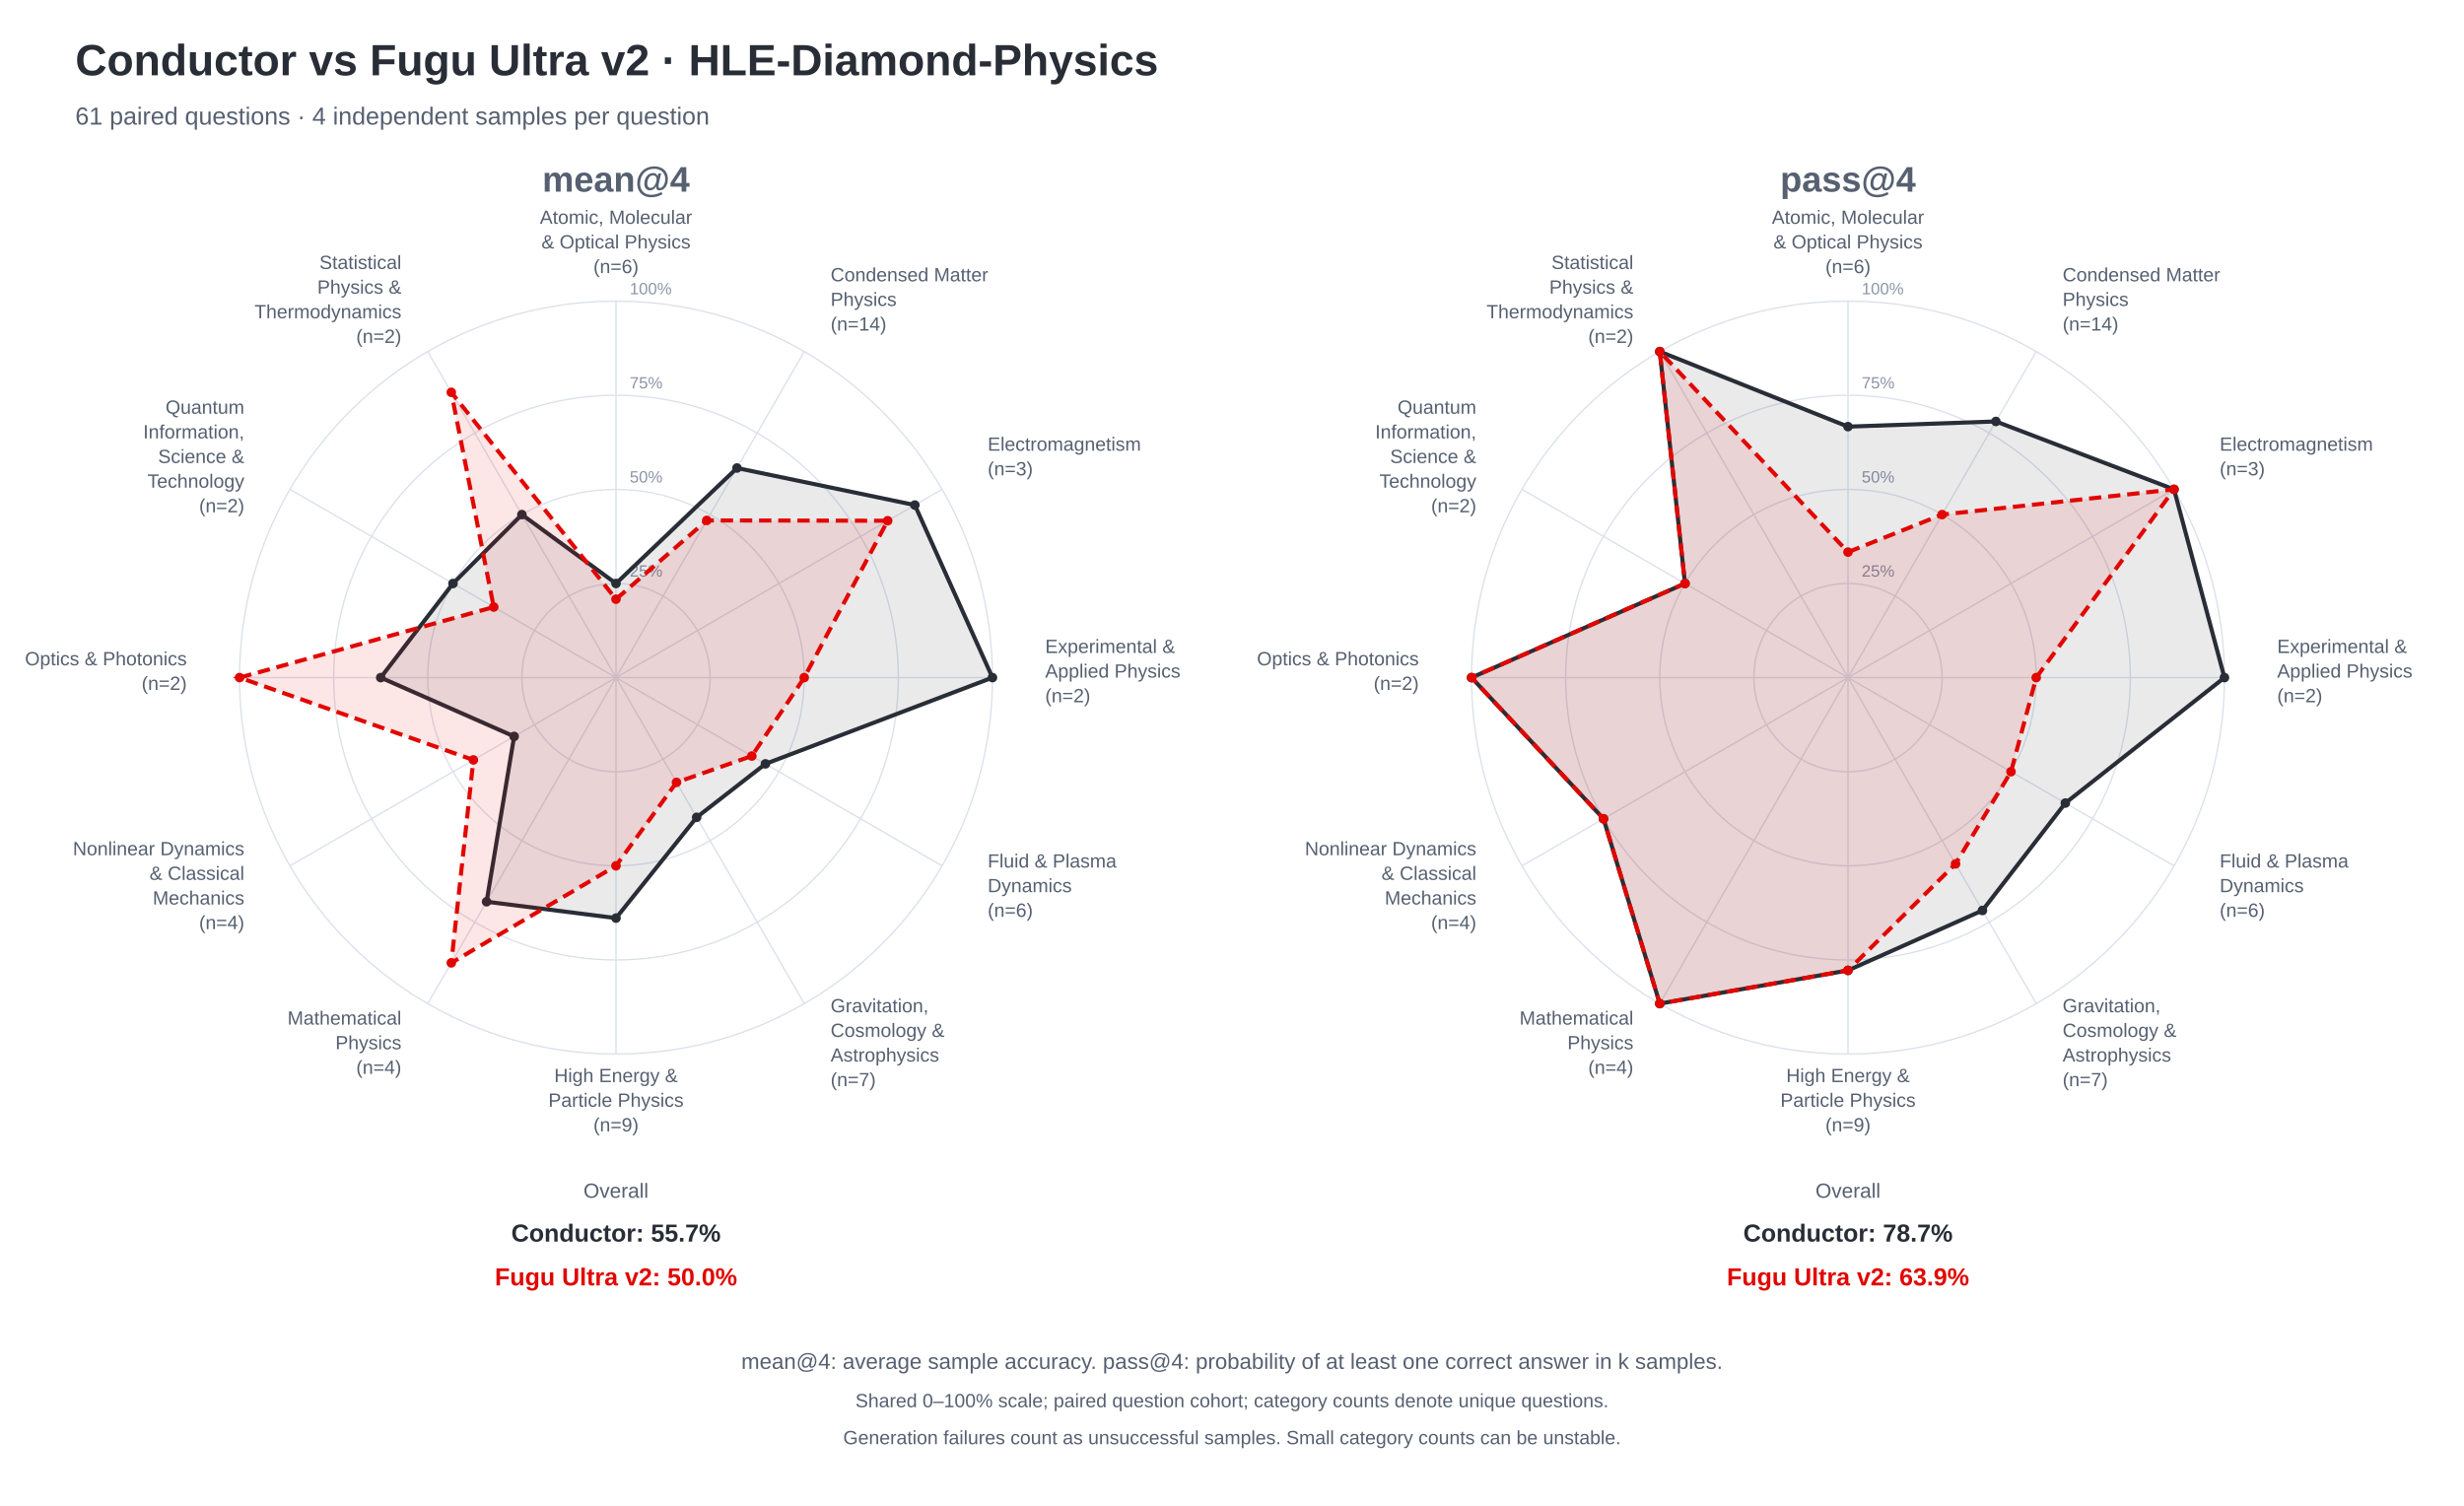
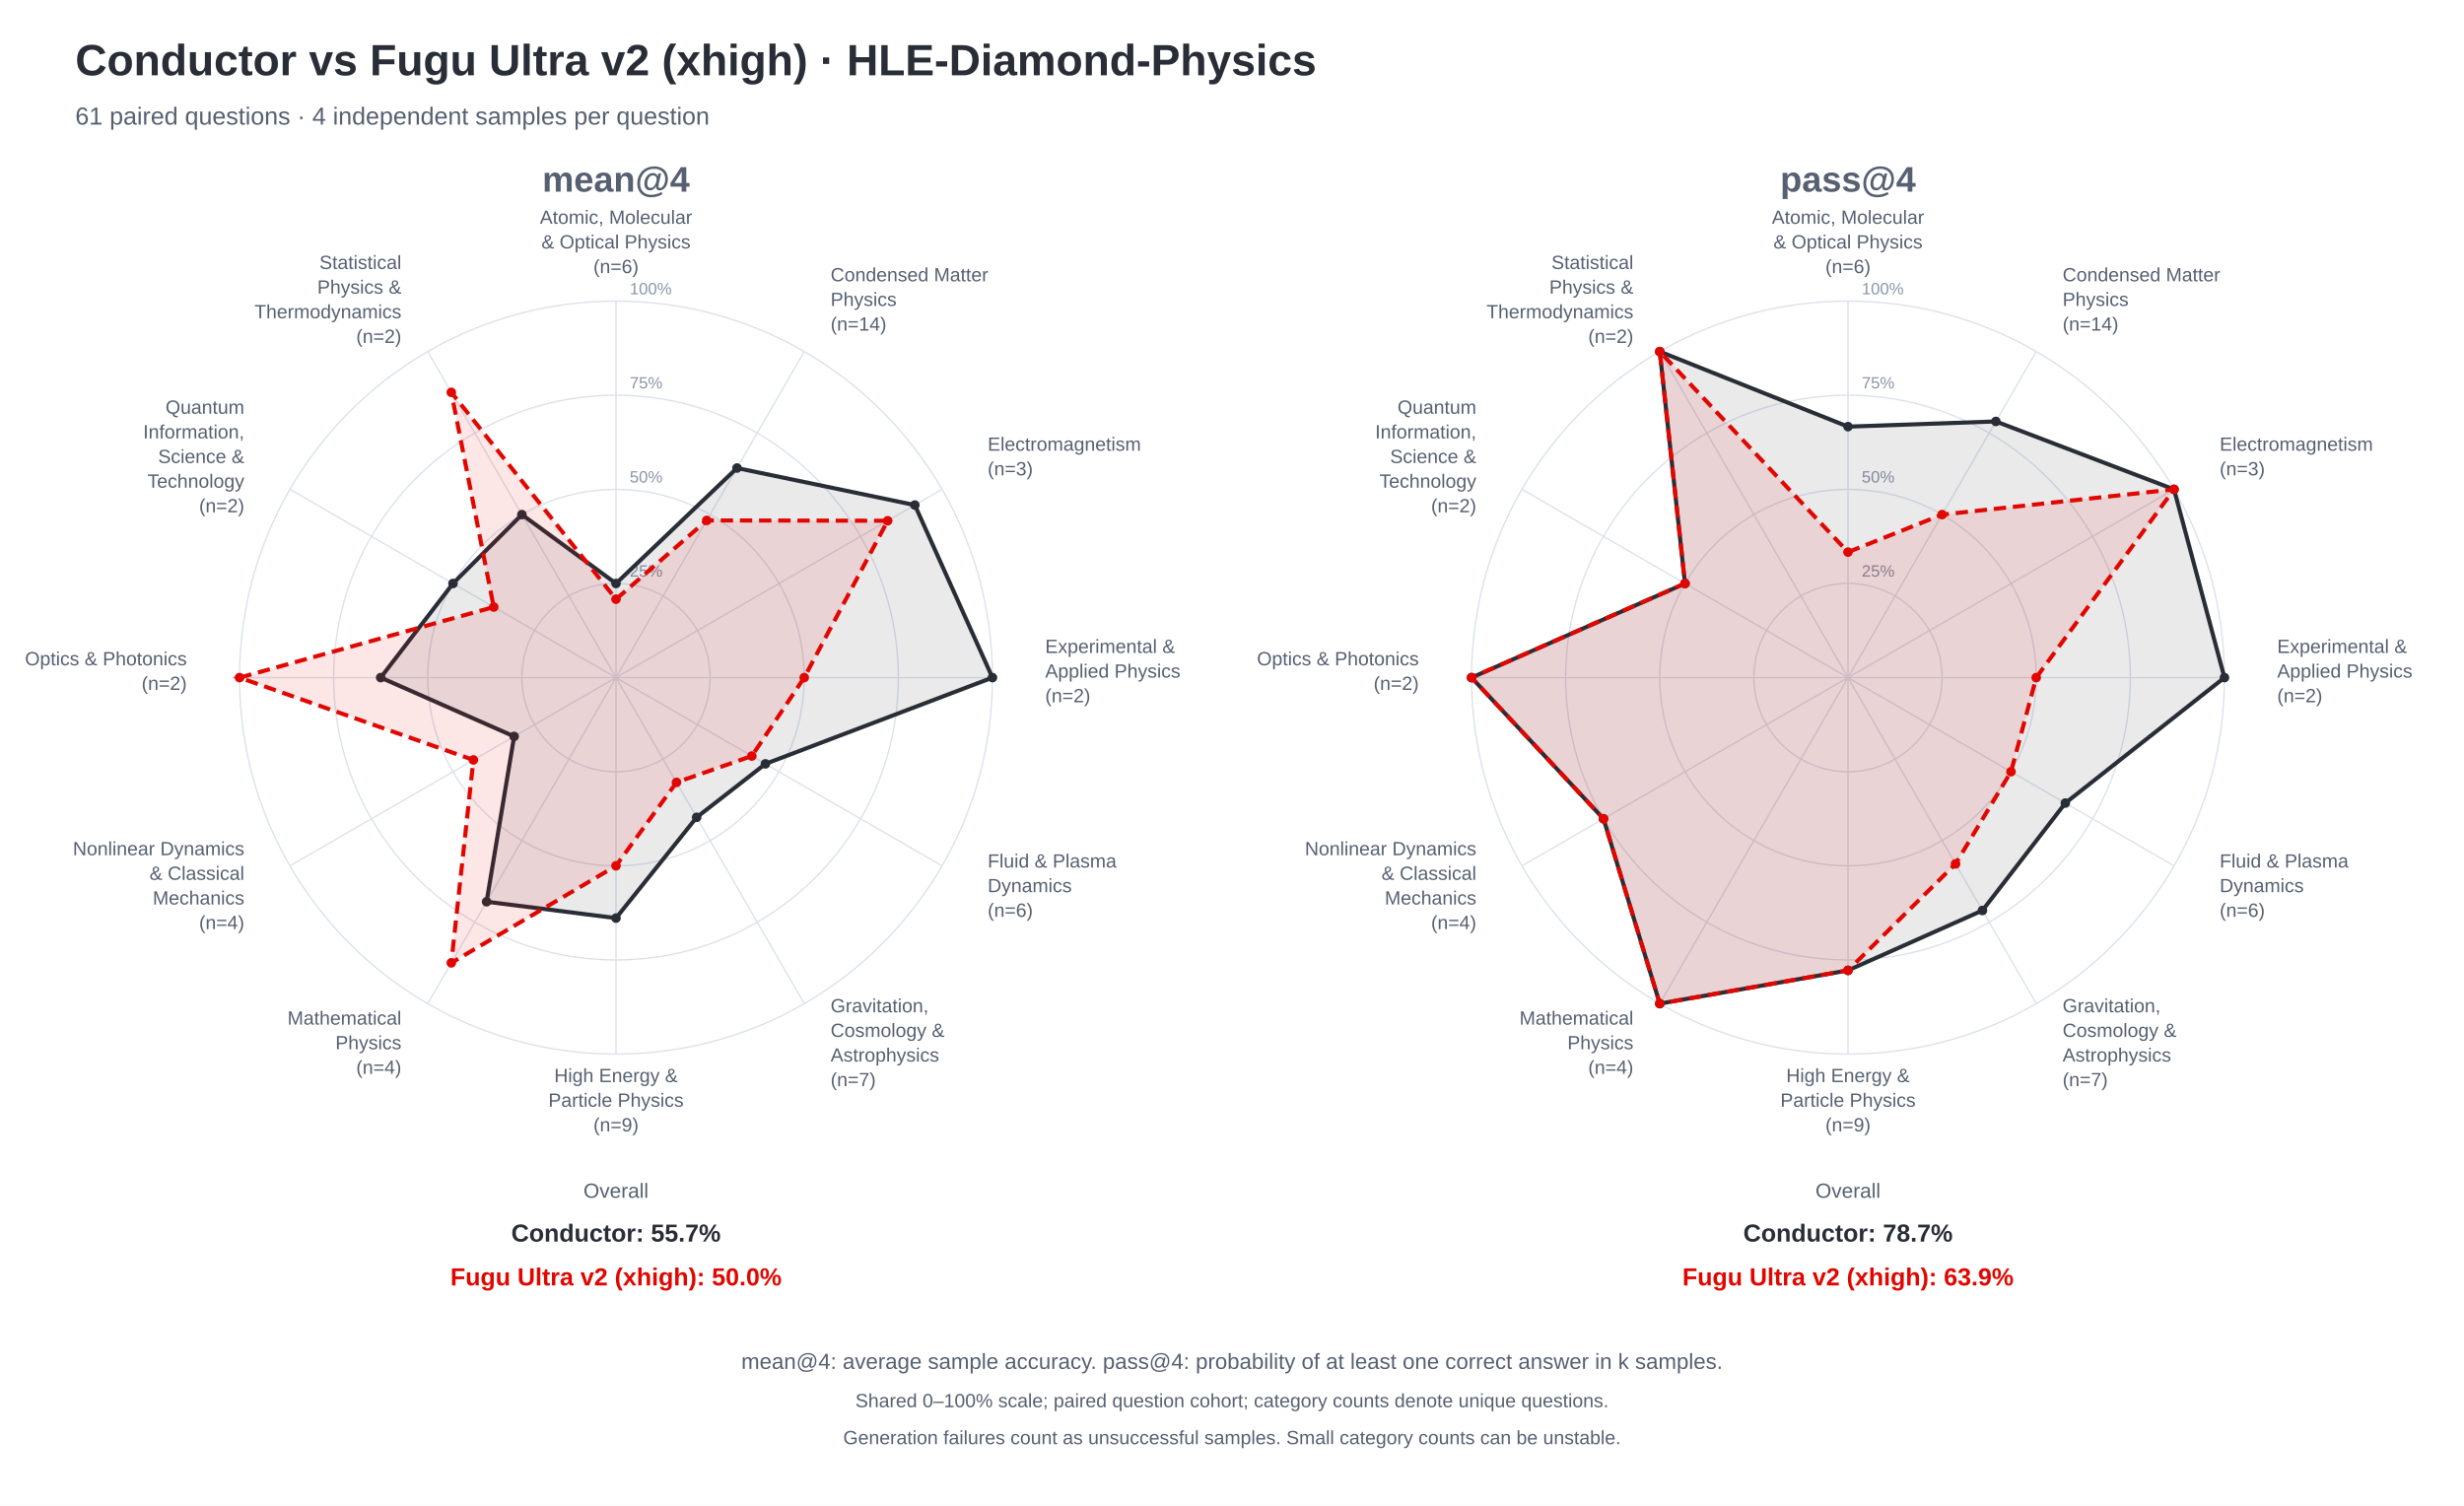
<svg xmlns="http://www.w3.org/2000/svg" width="1800" height="1100" viewBox="0 0 1800 1100" role="img">
  <rect width="1800" height="1100" fill="white" />
  <g font-family="Arial, sans-serif" fill="#282d36">
-     <text x="55" y="55" text-anchor="start" font-size="32" fill="#282d36" font-weight="bold">Conductor vs Fugu Ultra v2 · HLE-Diamond-Physics</text>
+     <text x="55" y="55" text-anchor="start" font-size="32" fill="#282d36" font-weight="bold">Conductor vs Fugu Ultra v2 (xhigh) · HLE-Diamond-Physics</text>
    <text x="55" y="91" text-anchor="start" font-size="18" fill="#566071" font-weight="normal">61 paired questions · 4 independent samples per question</text>
    <text x="450" y="140" text-anchor="middle" font-size="26" fill="#566071" font-weight="bold">mean@4</text>
    <circle cx="450" cy="495" r="68.75" fill="none" stroke="#dbe1eb" />
    <text x="460" y="421.25" text-anchor="start" font-size="12" fill="#8994a6" font-weight="normal">25%</text>
    <circle cx="450" cy="495" r="137.5" fill="none" stroke="#dbe1eb" />
    <text x="460" y="352.5" text-anchor="start" font-size="12" fill="#8994a6" font-weight="normal">50%</text>
    <circle cx="450" cy="495" r="206.25" fill="none" stroke="#dbe1eb" />
    <text x="460" y="283.75" text-anchor="start" font-size="12" fill="#8994a6" font-weight="normal">75%</text>
    <circle cx="450" cy="495" r="275" fill="none" stroke="#dbe1eb" />
    <text x="460" y="215" text-anchor="start" font-size="12" fill="#8994a6" font-weight="normal">100%</text>
    <path d="M 450 495 L 450.0 220.0" stroke="#dbe1eb" />
    <text x="450.0" y="163.5" text-anchor="middle" font-size="14" fill="#566071" font-weight="normal">Atomic, Molecular</text>
    <text x="450.0" y="181.5" text-anchor="middle" font-size="14" fill="#566071" font-weight="normal">&amp; Optical Physics</text>
    <text x="450.0" y="199.5" text-anchor="middle" font-size="14" fill="#566071" font-weight="normal">(n=6)</text>
    <path d="M 450 495 L 587.5 256.843" stroke="#dbe1eb" />
    <text x="606.75" y="205.501" text-anchor="start" font-size="14" fill="#566071" font-weight="normal">Condensed Matter</text>
    <text x="606.75" y="223.501" text-anchor="start" font-size="14" fill="#566071" font-weight="normal">Physics</text>
    <text x="606.75" y="241.501" text-anchor="start" font-size="14" fill="#566071" font-weight="normal">(n=14)</text>
    <path d="M 450 495 L 688.157 357.5" stroke="#dbe1eb" />
    <text x="721.499" y="329.25" text-anchor="start" font-size="14" fill="#566071" font-weight="normal">Electromagnetism</text>
    <text x="721.499" y="347.25" text-anchor="start" font-size="14" fill="#566071" font-weight="normal">(n=3)</text>
    <path d="M 450 495 L 725.0 495.0" stroke="#dbe1eb" />
    <text x="763.5" y="477.0" text-anchor="start" font-size="14" fill="#566071" font-weight="normal">Experimental &amp;</text>
    <text x="763.5" y="495.0" text-anchor="start" font-size="14" fill="#566071" font-weight="normal">Applied Physics</text>
    <text x="763.5" y="513.0" text-anchor="start" font-size="14" fill="#566071" font-weight="normal">(n=2)</text>
    <path d="M 450 495 L 688.157 632.5" stroke="#dbe1eb" />
    <text x="721.499" y="633.75" text-anchor="start" font-size="14" fill="#566071" font-weight="normal">Fluid &amp; Plasma</text>
    <text x="721.499" y="651.75" text-anchor="start" font-size="14" fill="#566071" font-weight="normal">Dynamics</text>
    <text x="721.499" y="669.75" text-anchor="start" font-size="14" fill="#566071" font-weight="normal">(n=6)</text>
    <path d="M 450 495 L 587.5 733.157" stroke="#dbe1eb" />
    <text x="606.75" y="739.499" text-anchor="start" font-size="14" fill="#566071" font-weight="normal">Gravitation,</text>
    <text x="606.75" y="757.499" text-anchor="start" font-size="14" fill="#566071" font-weight="normal">Cosmology &amp;</text>
    <text x="606.75" y="775.499" text-anchor="start" font-size="14" fill="#566071" font-weight="normal">Astrophysics</text>
    <text x="606.75" y="793.499" text-anchor="start" font-size="14" fill="#566071" font-weight="normal">(n=7)</text>
    <path d="M 450 495 L 450.0 770.0" stroke="#dbe1eb" />
    <text x="450.0" y="790.5" text-anchor="middle" font-size="14" fill="#566071" font-weight="normal">High Energy &amp;</text>
    <text x="450.0" y="808.5" text-anchor="middle" font-size="14" fill="#566071" font-weight="normal">Particle Physics</text>
    <text x="450.0" y="826.5" text-anchor="middle" font-size="14" fill="#566071" font-weight="normal">(n=9)</text>
    <path d="M 450 495 L 312.5 733.157" stroke="#dbe1eb" />
    <text x="293.25" y="748.499" text-anchor="end" font-size="14" fill="#566071" font-weight="normal">Mathematical</text>
    <text x="293.25" y="766.499" text-anchor="end" font-size="14" fill="#566071" font-weight="normal">Physics</text>
    <text x="293.25" y="784.499" text-anchor="end" font-size="14" fill="#566071" font-weight="normal">(n=4)</text>
    <path d="M 450 495 L 211.843 632.5" stroke="#dbe1eb" />
    <text x="178.501" y="624.75" text-anchor="end" font-size="14" fill="#566071" font-weight="normal">Nonlinear Dynamics</text>
    <text x="178.501" y="642.75" text-anchor="end" font-size="14" fill="#566071" font-weight="normal">&amp; Classical</text>
    <text x="178.501" y="660.75" text-anchor="end" font-size="14" fill="#566071" font-weight="normal">Mechanics</text>
    <text x="178.501" y="678.75" text-anchor="end" font-size="14" fill="#566071" font-weight="normal">(n=4)</text>
    <path d="M 450 495 L 175.0 495" stroke="#dbe1eb" />
    <text x="136.5" y="486" text-anchor="end" font-size="14" fill="#566071" font-weight="normal">Optics &amp; Photonics</text>
    <text x="136.5" y="504" text-anchor="end" font-size="14" fill="#566071" font-weight="normal">(n=2)</text>
    <path d="M 450 495 L 211.843 357.5" stroke="#dbe1eb" />
    <text x="178.501" y="302.25" text-anchor="end" font-size="14" fill="#566071" font-weight="normal">Quantum</text>
    <text x="178.501" y="320.25" text-anchor="end" font-size="14" fill="#566071" font-weight="normal">Information,</text>
    <text x="178.501" y="338.25" text-anchor="end" font-size="14" fill="#566071" font-weight="normal">Science &amp;</text>
    <text x="178.501" y="356.25" text-anchor="end" font-size="14" fill="#566071" font-weight="normal">Technology</text>
    <text x="178.501" y="374.25" text-anchor="end" font-size="14" fill="#566071" font-weight="normal">(n=2)</text>
    <path d="M 450 495 L 312.5 256.843" stroke="#dbe1eb" />
    <text x="293.25" y="196.501" text-anchor="end" font-size="14" fill="#566071" font-weight="normal">Statistical</text>
    <text x="293.25" y="214.501" text-anchor="end" font-size="14" fill="#566071" font-weight="normal">Physics &amp;</text>
    <text x="293.25" y="232.501" text-anchor="end" font-size="14" fill="#566071" font-weight="normal">Thermodynamics</text>
    <text x="293.25" y="250.501" text-anchor="end" font-size="14" fill="#566071" font-weight="normal">(n=2)</text>
    <polygon points="450.00,426.25 538.39,341.90 668.31,368.96 725.00,495.00 559.16,558.02 508.93,597.07 450.00,670.69 355.47,658.73 375.58,537.97 278.12,495.00 330.92,426.25 381.25,375.92" fill="#282d36" fill-opacity="0.10" stroke="#282d36" stroke-width="3" />
    <circle cx="450.0" cy="426.25" r="3.5" fill="#282d36" />
    <circle cx="538.393" cy="341.899" r="3.5" fill="#282d36" />
    <circle cx="668.311" cy="368.958" r="3.5" fill="#282d36" />
    <circle cx="725.0" cy="495.0" r="3.5" fill="#282d36" />
    <circle cx="559.155" cy="558.021" r="3.5" fill="#282d36" />
    <circle cx="508.929" cy="597.067" r="3.5" fill="#282d36" />
    <circle cx="450.0" cy="670.694" r="3.5" fill="#282d36" />
    <circle cx="355.469" cy="658.733" r="3.5" fill="#282d36" />
    <circle cx="375.576" cy="537.969" r="3.5" fill="#282d36" />
    <circle cx="278.125" cy="495.0" r="3.5" fill="#282d36" />
    <circle cx="330.922" cy="426.25" r="3.5" fill="#282d36" />
    <circle cx="381.25" cy="375.922" r="3.5" fill="#282d36" />
    <text x="450" y="907" text-anchor="middle" font-size="18" fill="#282d36" font-weight="bold">Conductor: 55.7%</text>
    <polygon points="450.00,437.71 516.29,380.17 648.46,380.42 587.50,495.00 549.23,552.29 494.20,571.55 450.00,632.50 329.69,703.39 345.81,555.16 175.00,495.00 360.69,443.44 329.69,286.61" fill="#e10600" fill-opacity="0.10" stroke="#e10600" stroke-width="3" stroke-dasharray="9 5" />
    <circle cx="450.0" cy="437.708" r="3.5" fill="#e10600" />
    <circle cx="516.295" cy="380.174" r="3.5" fill="#e10600" />
    <circle cx="648.464" cy="380.417" r="3.5" fill="#e10600" />
    <circle cx="587.5" cy="495.0" r="3.5" fill="#e10600" />
    <circle cx="549.232" cy="552.292" r="3.5" fill="#e10600" />
    <circle cx="494.196" cy="571.55" r="3.5" fill="#e10600" />
    <circle cx="450.0" cy="632.5" r="3.5" fill="#e10600" />
    <circle cx="329.688" cy="703.387" r="3.5" fill="#e10600" />
    <circle cx="345.806" cy="555.156" r="3.5" fill="#e10600" />
    <circle cx="175.0" cy="495" r="3.5" fill="#e10600" />
    <circle cx="360.691" cy="443.438" r="3.5" fill="#e10600" />
    <circle cx="329.687" cy="286.613" r="3.5" fill="#e10600" />
-     <text x="450" y="939" text-anchor="middle" font-size="18" fill="#e10600" font-weight="bold">Fugu Ultra v2: 50.0%</text>
+     <text x="450" y="939" text-anchor="middle" font-size="18" fill="#e10600" font-weight="bold">Fugu Ultra v2 (xhigh): 50.0%</text>
    <text x="450" y="875" text-anchor="middle" font-size="15" fill="#566071" font-weight="normal">Overall</text>
    <text x="1350" y="140" text-anchor="middle" font-size="26" fill="#566071" font-weight="bold">pass@4</text>
    <circle cx="1350" cy="495" r="68.75" fill="none" stroke="#dbe1eb" />
    <text x="1360" y="421.25" text-anchor="start" font-size="12" fill="#8994a6" font-weight="normal">25%</text>
    <circle cx="1350" cy="495" r="137.5" fill="none" stroke="#dbe1eb" />
    <text x="1360" y="352.5" text-anchor="start" font-size="12" fill="#8994a6" font-weight="normal">50%</text>
    <circle cx="1350" cy="495" r="206.25" fill="none" stroke="#dbe1eb" />
    <text x="1360" y="283.75" text-anchor="start" font-size="12" fill="#8994a6" font-weight="normal">75%</text>
    <circle cx="1350" cy="495" r="275" fill="none" stroke="#dbe1eb" />
    <text x="1360" y="215" text-anchor="start" font-size="12" fill="#8994a6" font-weight="normal">100%</text>
    <path d="M 1350 495 L 1350.0 220.0" stroke="#dbe1eb" />
    <text x="1350.0" y="163.5" text-anchor="middle" font-size="14" fill="#566071" font-weight="normal">Atomic, Molecular</text>
    <text x="1350.0" y="181.5" text-anchor="middle" font-size="14" fill="#566071" font-weight="normal">&amp; Optical Physics</text>
    <text x="1350.0" y="199.5" text-anchor="middle" font-size="14" fill="#566071" font-weight="normal">(n=6)</text>
    <path d="M 1350 495 L 1487.5 256.843" stroke="#dbe1eb" />
    <text x="1506.75" y="205.501" text-anchor="start" font-size="14" fill="#566071" font-weight="normal">Condensed Matter</text>
    <text x="1506.75" y="223.501" text-anchor="start" font-size="14" fill="#566071" font-weight="normal">Physics</text>
    <text x="1506.75" y="241.501" text-anchor="start" font-size="14" fill="#566071" font-weight="normal">(n=14)</text>
    <path d="M 1350 495 L 1588.157 357.5" stroke="#dbe1eb" />
    <text x="1621.499" y="329.25" text-anchor="start" font-size="14" fill="#566071" font-weight="normal">Electromagnetism</text>
    <text x="1621.499" y="347.25" text-anchor="start" font-size="14" fill="#566071" font-weight="normal">(n=3)</text>
    <path d="M 1350 495 L 1625.0 495.0" stroke="#dbe1eb" />
    <text x="1663.5" y="477.0" text-anchor="start" font-size="14" fill="#566071" font-weight="normal">Experimental &amp;</text>
    <text x="1663.5" y="495.0" text-anchor="start" font-size="14" fill="#566071" font-weight="normal">Applied Physics</text>
    <text x="1663.5" y="513.0" text-anchor="start" font-size="14" fill="#566071" font-weight="normal">(n=2)</text>
    <path d="M 1350 495 L 1588.157 632.5" stroke="#dbe1eb" />
    <text x="1621.499" y="633.75" text-anchor="start" font-size="14" fill="#566071" font-weight="normal">Fluid &amp; Plasma</text>
    <text x="1621.499" y="651.75" text-anchor="start" font-size="14" fill="#566071" font-weight="normal">Dynamics</text>
    <text x="1621.499" y="669.75" text-anchor="start" font-size="14" fill="#566071" font-weight="normal">(n=6)</text>
    <path d="M 1350 495 L 1487.5 733.157" stroke="#dbe1eb" />
    <text x="1506.75" y="739.499" text-anchor="start" font-size="14" fill="#566071" font-weight="normal">Gravitation,</text>
    <text x="1506.75" y="757.499" text-anchor="start" font-size="14" fill="#566071" font-weight="normal">Cosmology &amp;</text>
    <text x="1506.75" y="775.499" text-anchor="start" font-size="14" fill="#566071" font-weight="normal">Astrophysics</text>
    <text x="1506.75" y="793.499" text-anchor="start" font-size="14" fill="#566071" font-weight="normal">(n=7)</text>
    <path d="M 1350 495 L 1350.0 770.0" stroke="#dbe1eb" />
    <text x="1350.0" y="790.5" text-anchor="middle" font-size="14" fill="#566071" font-weight="normal">High Energy &amp;</text>
    <text x="1350.0" y="808.5" text-anchor="middle" font-size="14" fill="#566071" font-weight="normal">Particle Physics</text>
    <text x="1350.0" y="826.5" text-anchor="middle" font-size="14" fill="#566071" font-weight="normal">(n=9)</text>
    <path d="M 1350 495 L 1212.5 733.157" stroke="#dbe1eb" />
    <text x="1193.25" y="748.499" text-anchor="end" font-size="14" fill="#566071" font-weight="normal">Mathematical</text>
    <text x="1193.25" y="766.499" text-anchor="end" font-size="14" fill="#566071" font-weight="normal">Physics</text>
    <text x="1193.25" y="784.499" text-anchor="end" font-size="14" fill="#566071" font-weight="normal">(n=4)</text>
    <path d="M 1350 495 L 1111.843 632.5" stroke="#dbe1eb" />
    <text x="1078.501" y="624.75" text-anchor="end" font-size="14" fill="#566071" font-weight="normal">Nonlinear Dynamics</text>
    <text x="1078.501" y="642.75" text-anchor="end" font-size="14" fill="#566071" font-weight="normal">&amp; Classical</text>
    <text x="1078.501" y="660.75" text-anchor="end" font-size="14" fill="#566071" font-weight="normal">Mechanics</text>
    <text x="1078.501" y="678.75" text-anchor="end" font-size="14" fill="#566071" font-weight="normal">(n=4)</text>
    <path d="M 1350 495 L 1075.0 495" stroke="#dbe1eb" />
    <text x="1036.5" y="486" text-anchor="end" font-size="14" fill="#566071" font-weight="normal">Optics &amp; Photonics</text>
    <text x="1036.5" y="504" text-anchor="end" font-size="14" fill="#566071" font-weight="normal">(n=2)</text>
    <path d="M 1350 495 L 1111.843 357.5" stroke="#dbe1eb" />
    <text x="1078.501" y="302.25" text-anchor="end" font-size="14" fill="#566071" font-weight="normal">Quantum</text>
    <text x="1078.501" y="320.25" text-anchor="end" font-size="14" fill="#566071" font-weight="normal">Information,</text>
    <text x="1078.501" y="338.25" text-anchor="end" font-size="14" fill="#566071" font-weight="normal">Science &amp;</text>
    <text x="1078.501" y="356.25" text-anchor="end" font-size="14" fill="#566071" font-weight="normal">Technology</text>
    <text x="1078.501" y="374.25" text-anchor="end" font-size="14" fill="#566071" font-weight="normal">(n=2)</text>
    <path d="M 1350 495 L 1212.5 256.843" stroke="#dbe1eb" />
    <text x="1193.25" y="196.501" text-anchor="end" font-size="14" fill="#566071" font-weight="normal">Statistical</text>
    <text x="1193.25" y="214.501" text-anchor="end" font-size="14" fill="#566071" font-weight="normal">Physics &amp;</text>
    <text x="1193.25" y="232.501" text-anchor="end" font-size="14" fill="#566071" font-weight="normal">Thermodynamics</text>
    <text x="1193.25" y="250.501" text-anchor="end" font-size="14" fill="#566071" font-weight="normal">(n=2)</text>
    <polygon points="1350.00,311.67 1458.04,307.88 1588.16,357.50 1625.00,495.00 1508.77,586.67 1448.21,665.11 1350.00,708.89 1212.50,733.16 1171.38,598.13 1075.00,495.00 1230.92,426.25 1212.50,256.84" fill="#282d36" fill-opacity="0.10" stroke="#282d36" stroke-width="3" />
    <circle cx="1350.0" cy="311.667" r="3.5" fill="#282d36" />
    <circle cx="1458.036" cy="307.877" r="3.5" fill="#282d36" />
    <circle cx="1588.157" cy="357.5" r="3.5" fill="#282d36" />
    <circle cx="1625.0" cy="495.0" r="3.5" fill="#282d36" />
    <circle cx="1508.771" cy="586.667" r="3.5" fill="#282d36" />
    <circle cx="1448.214" cy="665.112" r="3.5" fill="#282d36" />
    <circle cx="1350.0" cy="708.889" r="3.5" fill="#282d36" />
    <circle cx="1212.5" cy="733.157" r="3.5" fill="#282d36" />
    <circle cx="1171.382" cy="598.125" r="3.5" fill="#282d36" />
    <circle cx="1075.0" cy="495" r="3.5" fill="#282d36" />
    <circle cx="1230.922" cy="426.25" r="3.5" fill="#282d36" />
    <circle cx="1212.5" cy="256.843" r="3.5" fill="#282d36" />
    <text x="1350" y="907" text-anchor="middle" font-size="18" fill="#282d36" font-weight="bold">Conductor: 78.7%</text>
    <polygon points="1350.00,403.33 1418.75,375.92 1588.16,357.50 1487.50,495.00 1469.08,563.75 1428.57,631.09 1350.00,708.89 1212.50,733.16 1171.38,598.13 1075.00,495.00 1230.92,426.25 1212.50,256.84" fill="#e10600" fill-opacity="0.10" stroke="#e10600" stroke-width="3" stroke-dasharray="9 5" />
    <circle cx="1350.0" cy="403.333" r="3.5" fill="#e10600" />
    <circle cx="1418.75" cy="375.922" r="3.5" fill="#e10600" />
    <circle cx="1588.157" cy="357.5" r="3.5" fill="#e10600" />
    <circle cx="1487.5" cy="495.0" r="3.5" fill="#e10600" />
    <circle cx="1469.078" cy="563.75" r="3.5" fill="#e10600" />
    <circle cx="1428.571" cy="631.09" r="3.5" fill="#e10600" />
    <circle cx="1350.0" cy="708.889" r="3.5" fill="#e10600" />
    <circle cx="1212.5" cy="733.157" r="3.5" fill="#e10600" />
    <circle cx="1171.382" cy="598.125" r="3.5" fill="#e10600" />
    <circle cx="1075.0" cy="495" r="3.5" fill="#e10600" />
    <circle cx="1230.922" cy="426.25" r="3.5" fill="#e10600" />
    <circle cx="1212.5" cy="256.843" r="3.5" fill="#e10600" />
-     <text x="1350" y="939" text-anchor="middle" font-size="18" fill="#e10600" font-weight="bold">Fugu Ultra v2: 63.9%</text>
+     <text x="1350" y="939" text-anchor="middle" font-size="18" fill="#e10600" font-weight="bold">Fugu Ultra v2 (xhigh): 63.9%</text>
    <text x="1350" y="875" text-anchor="middle" font-size="15" fill="#566071" font-weight="normal">Overall</text>
    <text x="900" y="1000" text-anchor="middle" font-size="16" fill="#566071" font-weight="normal">mean@4: average sample accuracy. pass@4: probability of at least one correct answer in k samples.</text>
    <text x="900" y="1028" text-anchor="middle" font-size="14" fill="#566071" font-weight="normal">Shared 0–100% scale; paired question cohort; category counts denote unique questions.</text>
    <text x="900" y="1055" text-anchor="middle" font-size="14" fill="#566071" font-weight="normal">Generation failures count as unsuccessful samples. Small category counts can be unstable.</text>
  </g>
</svg>
